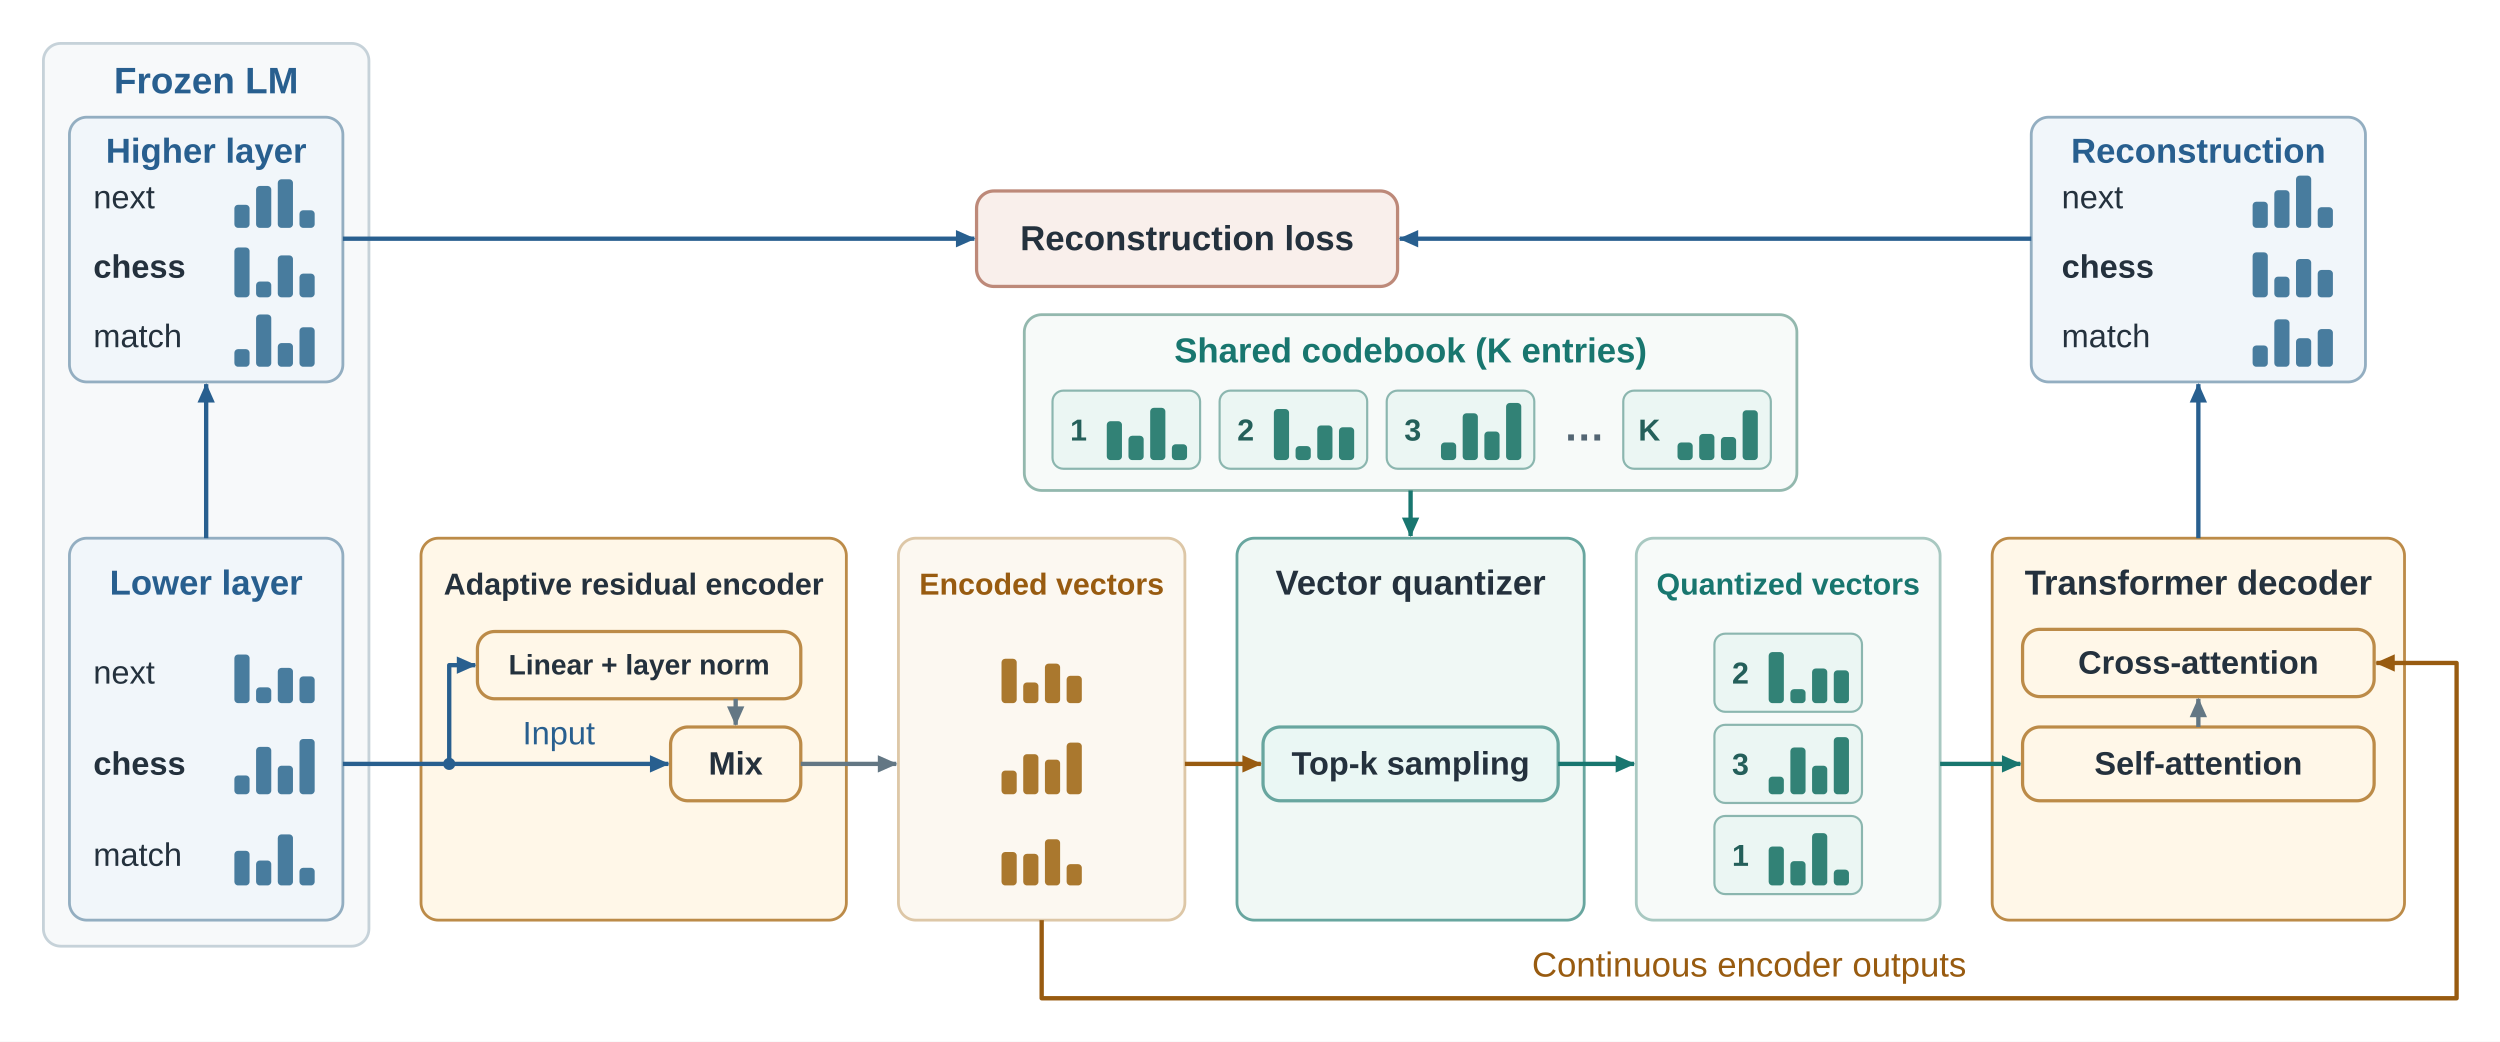
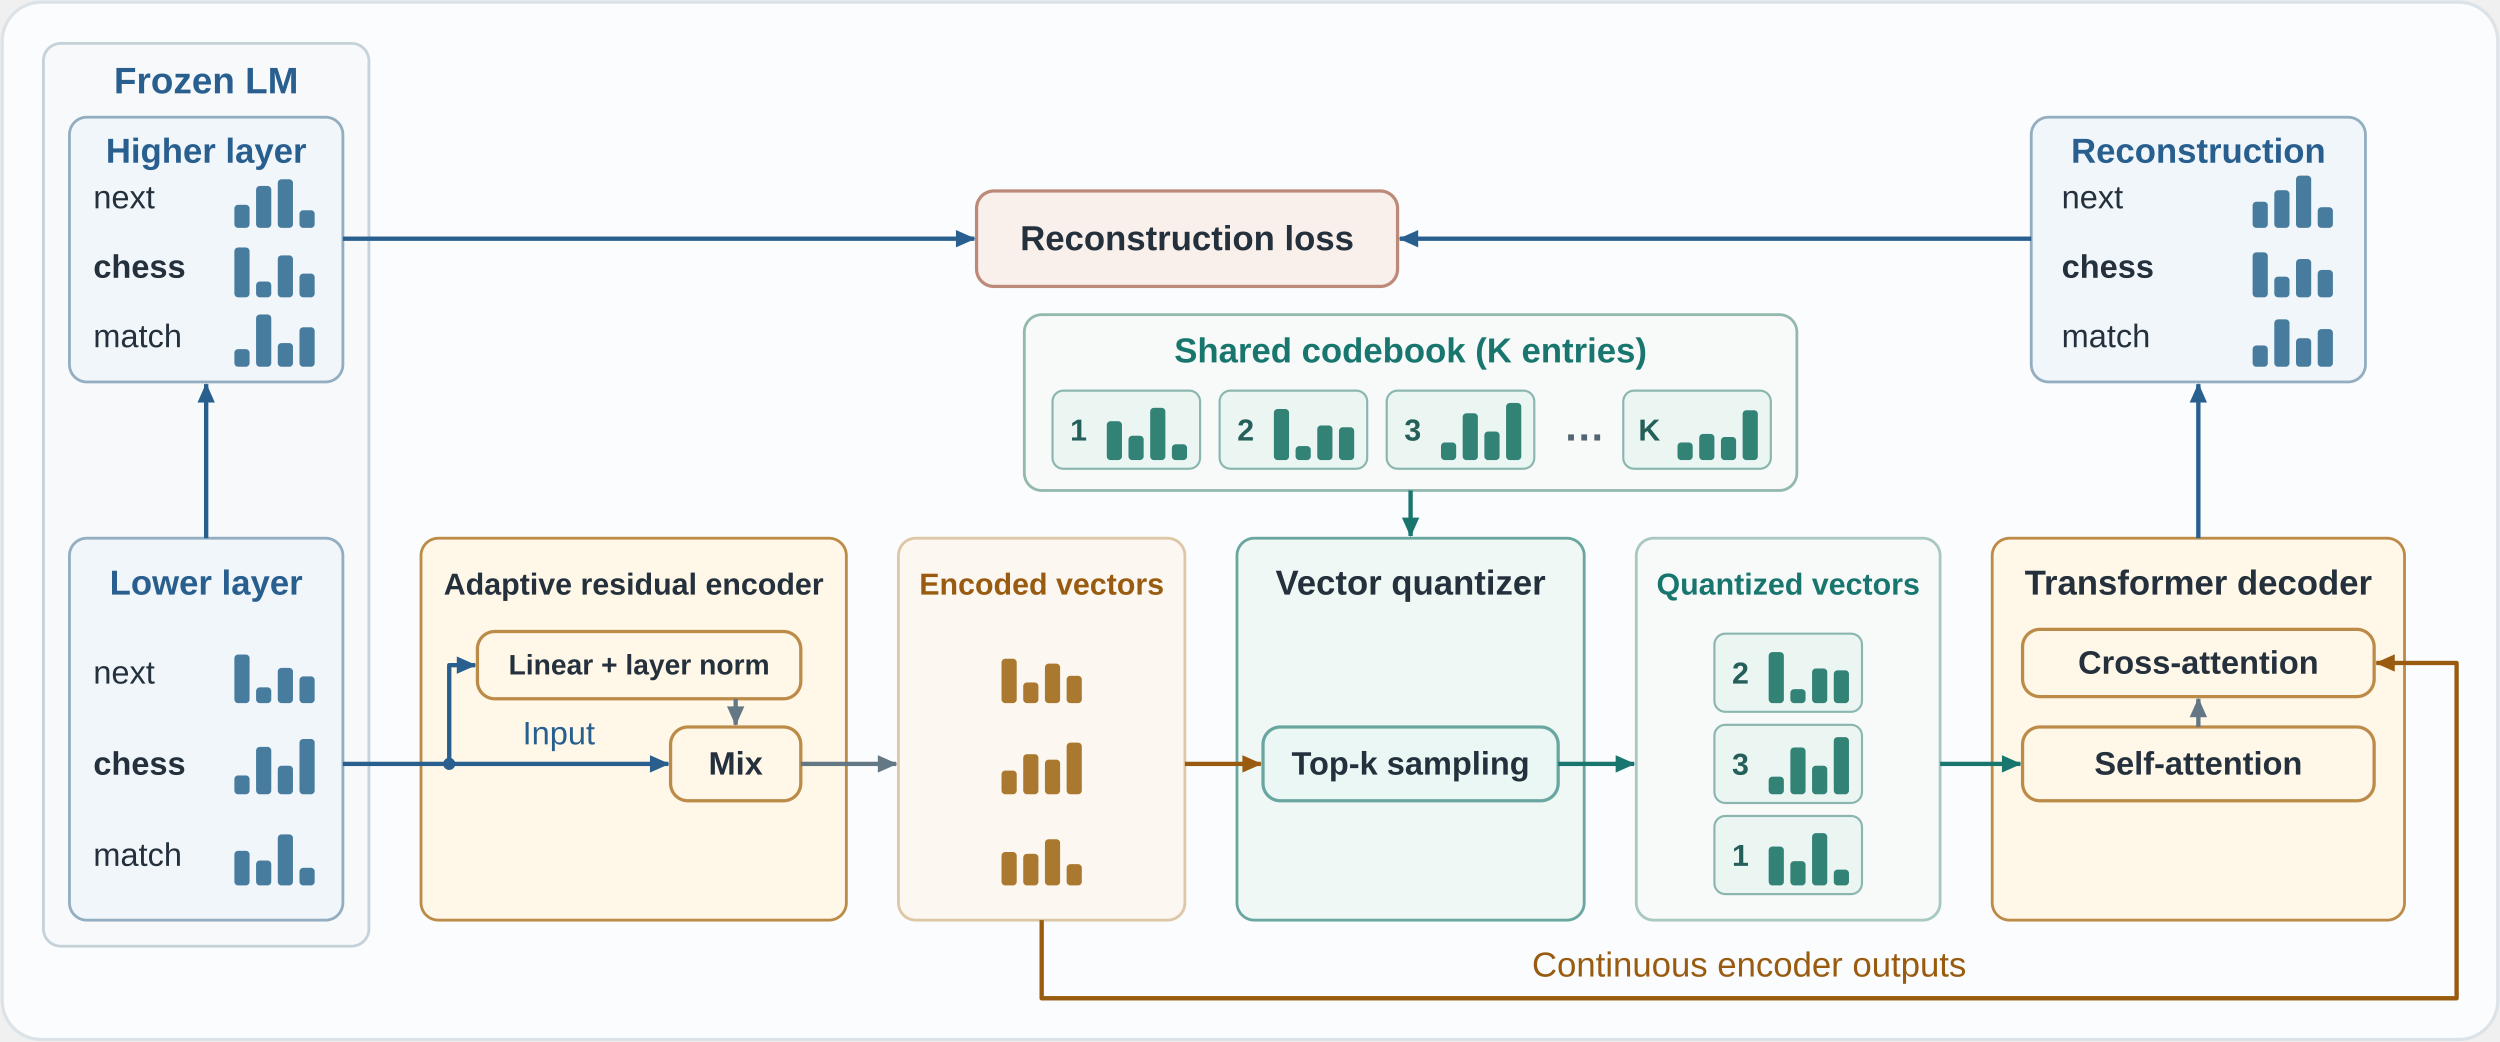
<svg xmlns="http://www.w3.org/2000/svg" width="1152" height="480" viewBox="0 0 1152 480" role="img" aria-labelledby="figure-title figure-description">
  <defs>
    <marker id="arrow-285f8f" markerUnits="userSpaceOnUse" viewBox="0 0 9 8" refX="8.5" refY="4" markerWidth="9" markerHeight="8" orient="auto">
      <path d="M0,0 9,4 0,8 Z" fill="#285f8f" />
    </marker>
    <marker id="arrow-637784" markerUnits="userSpaceOnUse" viewBox="0 0 9 8" refX="8.5" refY="4" markerWidth="9" markerHeight="8" orient="auto">
      <path d="M0,0 9,4 0,8 Z" fill="#637784" />
    </marker>
    <marker id="arrow-18766f" markerUnits="userSpaceOnUse" viewBox="0 0 9 8" refX="8.5" refY="4" markerWidth="9" markerHeight="8" orient="auto">
      <path d="M0,0 9,4 0,8 Z" fill="#18766f" />
    </marker>
    <marker id="arrow-985b10" markerUnits="userSpaceOnUse" viewBox="0 0 9 8" refX="8.5" refY="4" markerWidth="9" markerHeight="8" orient="auto">
      <path d="M0,0 9,4 0,8 Z" fill="#985b10" />
    </marker>
  </defs>
-   <rect width="100%" height="100%" fill="white" />
+   <rect id="figure-frame" x="1" y="1" width="1150" height="478" rx="18" fill="#fbfcfd" stroke="#dce3e8" stroke-width="1.5" aria-hidden="true" />
  <g font-family="Arial, Helvetica, sans-serif">
    <rect id="frozen-lm" x="20" y="20" width="150" height="416" rx="8" fill="#f7f9fa" stroke="#c6d2d9" stroke-width="1.3" />
    <text id="frozen-title" x="95" y="43" font-size="17" font-weight="bold" fill="#285f8f" text-anchor="middle">Frozen LM</text>
    <rect id="upper-layer" x="32" y="54" width="126" height="122" rx="8" fill="#f1f6fa" stroke="#93aec1" stroke-width="1.3" />
    <text id="upper-title" x="95" y="75" font-size="16" font-weight="bold" fill="#285f8f" text-anchor="middle">Higher layer</text>
    <text id="higher-token-next" x="43" y="96" font-size="15" fill="#24313d">next</text>
    <rect id="higher-next-0" x="108" y="94.36" width="7" height="10.64" rx="1.7" fill="#487c9e" />
    <rect id="higher-next-1" x="118" y="85.68" width="7" height="19.32" rx="1.7" fill="#487c9e" />
    <rect id="higher-next-2" x="128" y="82.6" width="7" height="22.4" rx="1.7" fill="#487c9e" />
    <rect id="higher-next-3" x="138" y="96.88" width="7" height="8.12" rx="1.7" fill="#487c9e" />
    <text id="higher-token-chess" x="43" y="128" font-size="15" font-weight="bold" fill="#24313d">chess</text>
    <rect id="higher-chess-0" x="108" y="114.04" width="7" height="22.96" rx="1.7" fill="#487c9e" />
    <rect id="higher-chess-1" x="118" y="129.72" width="7" height="7.28" rx="1.7" fill="#487c9e" />
    <rect id="higher-chess-2" x="128" y="117.68" width="7" height="19.32" rx="1.7" fill="#487c9e" />
    <rect id="higher-chess-3" x="138" y="126.08" width="7" height="10.92" rx="1.7" fill="#487c9e" />
    <text id="higher-token-match" x="43" y="160" font-size="15" fill="#24313d">match</text>
    <rect id="higher-match-0" x="108" y="160.88" width="7" height="8.12" rx="1.7" fill="#487c9e" />
    <rect id="higher-match-1" x="118" y="144.92" width="7" height="24.08" rx="1.7" fill="#487c9e" />
    <rect id="higher-match-2" x="128" y="158.08" width="7" height="10.92" rx="1.7" fill="#487c9e" />
    <rect id="higher-match-3" x="138" y="150.8" width="7" height="18.2" rx="1.7" fill="#487c9e" />
    <rect id="lower-layer" x="32" y="248" width="126" height="176" rx="8" fill="#f1f6fa" stroke="#93aec1" stroke-width="1.3" />
    <text id="lower-title" x="95" y="274" font-size="16" font-weight="bold" fill="#285f8f" text-anchor="middle">Lower layer</text>
    <text id="lower-token-next" x="43" y="315" font-size="15" fill="#24313d">next</text>
    <rect id="lower-next-0" x="108" y="301.6" width="7" height="22.4" rx="1.7" fill="#487c9e" />
    <rect id="lower-next-1" x="118" y="316.72" width="7" height="7.28" rx="1.7" fill="#487c9e" />
    <rect id="lower-next-2" x="128" y="307.76" width="7" height="16.24" rx="1.7" fill="#487c9e" />
    <rect id="lower-next-3" x="138" y="311.68" width="7" height="12.32" rx="1.7" fill="#487c9e" />
    <text id="lower-token-chess" x="43" y="357" font-size="15" font-weight="bold" fill="#24313d">chess</text>
    <rect id="lower-chess-0" x="108" y="357.32" width="7" height="8.68" rx="1.7" fill="#487c9e" />
    <rect id="lower-chess-1" x="118" y="344.16" width="7" height="21.84" rx="1.7" fill="#487c9e" />
    <rect id="lower-chess-2" x="128" y="352.84" width="7" height="13.16" rx="1.7" fill="#487c9e" />
    <rect id="lower-chess-3" x="138" y="340.52" width="7" height="25.48" rx="1.7" fill="#487c9e" />
    <text id="lower-token-match" x="43" y="399" font-size="15" fill="#24313d">match</text>
    <rect id="lower-match-0" x="108" y="392.04" width="7" height="15.96" rx="1.7" fill="#487c9e" />
    <rect id="lower-match-1" x="118" y="396.52" width="7" height="11.48" rx="1.7" fill="#487c9e" />
    <rect id="lower-match-2" x="128" y="384.48" width="7" height="23.52" rx="1.7" fill="#487c9e" />
    <rect id="lower-match-3" x="138" y="399.88" width="7" height="8.12" rx="1.7" fill="#487c9e" />
    <polyline id="lm-forward" points="95,248 95,177" fill="none" stroke="#285f8f" stroke-width="2" stroke-linejoin="round" marker-end="url(#arrow-285f8f)" />
    <rect id="reconstruction" x="936" y="54" width="154" height="122" rx="8" fill="#f1f6fa" stroke="#93aec1" stroke-width="1.3" />
    <text id="recon-title" x="1013" y="75" font-size="16" font-weight="bold" fill="#285f8f" text-anchor="middle">Reconstruction</text>
    <text id="recon-token-next" x="950" y="96" font-size="15" fill="#24313d">next</text>
    <rect id="recon-next-0" x="1038" y="92.96" width="7" height="12.04" rx="1.7" fill="#487c9e" />
    <rect id="recon-next-1" x="1048" y="87.64" width="7" height="17.36" rx="1.7" fill="#487c9e" />
    <rect id="recon-next-2" x="1058" y="80.92" width="7" height="24.08" rx="1.7" fill="#487c9e" />
    <rect id="recon-next-3" x="1068" y="95.48" width="7" height="9.52" rx="1.7" fill="#487c9e" />
    <text id="recon-token-chess" x="950" y="128" font-size="15" font-weight="bold" fill="#24313d">chess</text>
    <rect id="recon-chess-0" x="1038" y="116.28" width="7" height="20.72" rx="1.7" fill="#487c9e" />
    <rect id="recon-chess-1" x="1048" y="127.48" width="7" height="9.52" rx="1.7" fill="#487c9e" />
    <rect id="recon-chess-2" x="1058" y="119.36" width="7" height="17.64" rx="1.7" fill="#487c9e" />
    <rect id="recon-chess-3" x="1068" y="124.4" width="7" height="12.6" rx="1.7" fill="#487c9e" />
    <text id="recon-token-match" x="950" y="160" font-size="15" fill="#24313d">match</text>
    <rect id="recon-match-0" x="1038" y="159.2" width="7" height="9.8" rx="1.7" fill="#487c9e" />
    <rect id="recon-match-1" x="1048" y="147.16" width="7" height="21.84" rx="1.7" fill="#487c9e" />
    <rect id="recon-match-2" x="1058" y="155.84" width="7" height="13.16" rx="1.7" fill="#487c9e" />
    <rect id="recon-match-3" x="1068" y="151.64" width="7" height="17.36" rx="1.7" fill="#487c9e" />
    <rect id="loss" x="450" y="88" width="194" height="44" rx="8" fill="#f9efeb" stroke="#bd8979" stroke-width="1.5" />
    <text id="loss-text" x="547" y="115.28" font-size="16" font-weight="bold" fill="#24313d" text-anchor="middle">Reconstruction loss</text>
    <polyline id="compare-target" points="158,110 449,110" fill="none" stroke="#285f8f" stroke-width="2" stroke-linejoin="round" marker-end="url(#arrow-285f8f)" />
    <polyline id="compare-reconstruction" points="936,110 645,110" fill="none" stroke="#285f8f" stroke-width="2" stroke-linejoin="round" marker-end="url(#arrow-285f8f)" />
    <rect id="encoder" x="194" y="248" width="196" height="176" rx="8" fill="#fff7e8" stroke="#bc8b48" stroke-width="1.3" />
    <text id="encoder-title" x="292" y="274" font-size="14" font-weight="bold" fill="#24313d" text-anchor="middle">Adaptive residual encoder</text>
    <rect id="transform" x="220" y="291" width="149" height="31" rx="8" fill="#fff7e8" stroke="#bc8b48" stroke-width="1.5" />
    <text id="transform-text" x="294.5" y="310.79" font-size="13" font-weight="bold" fill="#24313d" text-anchor="middle">Linear + layer norm</text>
    <rect id="mix" x="309" y="335" width="60" height="34" rx="8" fill="#fff7e8" stroke="#bc8b48" stroke-width="1.5" />
    <text id="mix-text" x="339" y="356.95" font-size="15" font-weight="bold" fill="#24313d" text-anchor="middle">Mix</text>
    <polyline id="read-layer" points="158,352 207,352" fill="none" stroke="#285f8f" stroke-width="2" stroke-linejoin="round" />
    <ellipse id="input-fork" cx="207" cy="352" rx="2.8" ry="2.8" fill="#285f8f" />
    <polyline id="transform-input" points="207,352 207,306.5 219,306.5" fill="none" stroke="#285f8f" stroke-width="2" stroke-linejoin="round" marker-end="url(#arrow-285f8f)" />
    <polyline id="transform-output" points="339,322 339,334" fill="none" stroke="#637784" stroke-width="2" stroke-linejoin="round" marker-end="url(#arrow-637784)" />
    <polyline id="residual" points="207,352 308,352" fill="none" stroke="#285f8f" stroke-width="2" stroke-linejoin="round" marker-end="url(#arrow-285f8f)" />
    <text id="residual-caption" x="257.5" y="343" font-size="15" fill="#285f8f" text-anchor="middle">Input</text>
    <rect id="encoded" x="414" y="248" width="132" height="176" rx="8" fill="#fcf8f1" stroke="#ddc7a7" stroke-width="1.3" />
    <text id="encoded-title" x="480" y="274" font-size="14" font-weight="bold" fill="#985b10" text-anchor="middle">Encoded vectors</text>
    <polyline id="encode-sequence" points="369,352 413,352" fill="none" stroke="#637784" stroke-width="2" stroke-linejoin="round" marker-end="url(#arrow-637784)" />
    <rect id="encoded-next-0" x="461.5" y="303.56" width="7" height="20.44" rx="1.7" fill="#aa782e" />
    <rect id="encoded-next-1" x="471.5" y="314.48" width="7" height="9.52" rx="1.7" fill="#aa782e" />
    <rect id="encoded-next-2" x="481.5" y="305.8" width="7" height="18.2" rx="1.7" fill="#aa782e" />
    <rect id="encoded-next-3" x="491.5" y="311.4" width="7" height="12.6" rx="1.7" fill="#aa782e" />
    <rect id="encoded-chess-0" x="461.5" y="355.08" width="7" height="10.92" rx="1.7" fill="#aa782e" />
    <rect id="encoded-chess-1" x="471.5" y="347.52" width="7" height="18.48" rx="1.7" fill="#aa782e" />
    <rect id="encoded-chess-2" x="481.5" y="350.04" width="7" height="15.96" rx="1.7" fill="#aa782e" />
    <rect id="encoded-chess-3" x="491.5" y="342.2" width="7" height="23.8" rx="1.7" fill="#aa782e" />
    <rect id="encoded-match-0" x="461.5" y="392.6" width="7" height="15.4" rx="1.7" fill="#aa782e" />
    <rect id="encoded-match-1" x="471.5" y="393.44" width="7" height="14.56" rx="1.7" fill="#aa782e" />
    <rect id="encoded-match-2" x="481.5" y="386.72" width="7" height="21.28" rx="1.7" fill="#aa782e" />
    <rect id="encoded-match-3" x="491.5" y="398.2" width="7" height="9.8" rx="1.7" fill="#aa782e" />
    <rect id="codebook" x="472" y="145" width="356" height="81" rx="8" fill="#f7faf9" stroke="#93b8ae" stroke-width="1.3" />
    <text id="bank-title" x="650" y="167" font-size="16" font-weight="bold" fill="#18766f" text-anchor="middle">Shared codebook (K entries)</text>
    <rect id="bank-1" x="485" y="180" width="68" height="36" rx="5" fill="#ebf6f3" stroke="#8bb6af" stroke-width="1" />
    <text id="bank-1-index" x="497" y="203" font-size="14" font-weight="bold" fill="#245f5a" text-anchor="middle">1</text>
    <rect id="bank-1-vector-0" x="510" y="194.08" width="7" height="17.92" rx="1.7" fill="#328276" />
    <rect id="bank-1-vector-1" x="520" y="200.8" width="7" height="11.2" rx="1.7" fill="#328276" />
    <rect id="bank-1-vector-2" x="530" y="187.92" width="7" height="24.08" rx="1.7" fill="#328276" />
    <rect id="bank-1-vector-3" x="540" y="204.72" width="7" height="7.28" rx="1.7" fill="#328276" />
    <rect id="bank-2" x="562" y="180" width="68" height="36" rx="5" fill="#ebf6f3" stroke="#8bb6af" stroke-width="1" />
    <text id="bank-2-index" x="574" y="203" font-size="14" font-weight="bold" fill="#245f5a" text-anchor="middle">2</text>
    <rect id="bank-2-vector-0" x="587" y="188.48" width="7" height="23.52" rx="1.7" fill="#328276" />
    <rect id="bank-2-vector-1" x="597" y="205.56" width="7" height="6.44" rx="1.7" fill="#328276" />
    <rect id="bank-2-vector-2" x="607" y="196.04" width="7" height="15.96" rx="1.7" fill="#328276" />
    <rect id="bank-2-vector-3" x="617" y="196.88" width="7" height="15.12" rx="1.7" fill="#328276" />
    <rect id="bank-3" x="639" y="180" width="68" height="36" rx="5" fill="#ebf6f3" stroke="#8bb6af" stroke-width="1" />
    <text id="bank-3-index" x="651" y="203" font-size="14" font-weight="bold" fill="#245f5a" text-anchor="middle">3</text>
    <rect id="bank-3-vector-0" x="664" y="203.88" width="7" height="8.12" rx="1.7" fill="#328276" />
    <rect id="bank-3-vector-1" x="674" y="190.44" width="7" height="21.56" rx="1.7" fill="#328276" />
    <rect id="bank-3-vector-2" x="684" y="198.84" width="7" height="13.16" rx="1.7" fill="#328276" />
    <rect id="bank-3-vector-3" x="694" y="185.68" width="7" height="26.32" rx="1.7" fill="#328276" />
    <rect id="bank-K" x="748" y="180" width="68" height="36" rx="5" fill="#ebf6f3" stroke="#8bb6af" stroke-width="1" />
    <text id="bank-K-index" x="760" y="203" font-size="14" font-weight="bold" fill="#245f5a" text-anchor="middle">K</text>
    <rect id="bank-K-vector-0" x="773" y="203.88" width="7" height="8.12" rx="1.7" fill="#328276" />
    <rect id="bank-K-vector-1" x="783" y="199.96" width="7" height="12.04" rx="1.7" fill="#328276" />
    <rect id="bank-K-vector-2" x="793" y="201.36" width="7" height="10.64" rx="1.7" fill="#328276" />
    <rect id="bank-K-vector-3" x="803" y="189.04" width="7" height="22.96" rx="1.7" fill="#328276" />
    <text id="omitted-rows" x="730" y="203" font-size="19" font-weight="bold" fill="#536573" text-anchor="middle">…</text>
    <rect id="quantizer" x="570" y="248" width="160" height="176" rx="8" fill="#f0f8f5" stroke="#68a69f" stroke-width="1.3" />
    <text id="quantizer-title" x="650" y="274" font-size="16" font-weight="bold" fill="#24313d" text-anchor="middle">Vector quantizer</text>
    <rect id="sample" x="582" y="335" width="136" height="34" rx="8" fill="#eaf7f4" stroke="#68a69f" stroke-width="1.5" />
    <text id="sample-text" x="650" y="356.95" font-size="15" font-weight="bold" fill="#24313d" text-anchor="middle">Top-k sampling</text>
    <polyline id="bank-to-q" points="650,226 650,247" fill="none" stroke="#18766f" stroke-width="2" stroke-linejoin="round" marker-end="url(#arrow-18766f)" />
    <polyline id="to-lookup" points="546,352 581,352" fill="none" stroke="#985b10" stroke-width="2" stroke-linejoin="round" marker-end="url(#arrow-985b10)" />
    <rect id="selected" x="754" y="248" width="140" height="176" rx="8" fill="#f7faf9" stroke="#a8c8c1" stroke-width="1.3" />
    <text id="selected-title" x="824" y="274" font-size="14" font-weight="bold" fill="#18766f" text-anchor="middle">Quantized vectors</text>
    <rect id="selected-2" x="790" y="292" width="68" height="36" rx="5" fill="#ebf6f3" stroke="#8bb6af" stroke-width="1" />
    <text id="selected-2-index" x="802" y="315" font-size="14" font-weight="bold" fill="#245f5a" text-anchor="middle">2</text>
    <rect id="selected-2-vector-0" x="815" y="300.48" width="7" height="23.52" rx="1.7" fill="#328276" />
    <rect id="selected-2-vector-1" x="825" y="317.56" width="7" height="6.44" rx="1.7" fill="#328276" />
    <rect id="selected-2-vector-2" x="835" y="308.04" width="7" height="15.96" rx="1.7" fill="#328276" />
    <rect id="selected-2-vector-3" x="845" y="308.88" width="7" height="15.12" rx="1.7" fill="#328276" />
    <rect id="selected-3" x="790" y="334" width="68" height="36" rx="5" fill="#ebf6f3" stroke="#8bb6af" stroke-width="1" />
    <text id="selected-3-index" x="802" y="357" font-size="14" font-weight="bold" fill="#245f5a" text-anchor="middle">3</text>
    <rect id="selected-3-vector-0" x="815" y="357.88" width="7" height="8.12" rx="1.7" fill="#328276" />
    <rect id="selected-3-vector-1" x="825" y="344.44" width="7" height="21.56" rx="1.7" fill="#328276" />
    <rect id="selected-3-vector-2" x="835" y="352.84" width="7" height="13.16" rx="1.7" fill="#328276" />
    <rect id="selected-3-vector-3" x="845" y="339.68" width="7" height="26.32" rx="1.7" fill="#328276" />
    <rect id="selected-1" x="790" y="376" width="68" height="36" rx="5" fill="#ebf6f3" stroke="#8bb6af" stroke-width="1" />
    <text id="selected-1-index" x="802" y="399" font-size="14" font-weight="bold" fill="#245f5a" text-anchor="middle">1</text>
    <rect id="selected-1-vector-0" x="815" y="390.08" width="7" height="17.92" rx="1.7" fill="#328276" />
    <rect id="selected-1-vector-1" x="825" y="396.8" width="7" height="11.2" rx="1.7" fill="#328276" />
    <rect id="selected-1-vector-2" x="835" y="383.92" width="7" height="24.08" rx="1.7" fill="#328276" />
    <rect id="selected-1-vector-3" x="845" y="400.72" width="7" height="7.28" rx="1.7" fill="#328276" />
    <polyline id="selected-sequence" points="718,352 753,352" fill="none" stroke="#18766f" stroke-width="2" stroke-linejoin="round" marker-end="url(#arrow-18766f)" />
    <rect id="decoder" x="918" y="248" width="190" height="176" rx="8" fill="#fff7e8" stroke="#bc8b48" stroke-width="1.3" />
    <text id="decoder-title" x="1013" y="274" font-size="16" font-weight="bold" fill="#24313d" text-anchor="middle">Transformer decoder</text>
    <rect id="cross" x="932" y="290" width="162" height="31" rx="8" fill="#fff7e8" stroke="#bc8b48" stroke-width="1.5" />
    <text id="cross-text" x="1013" y="310.45" font-size="15" font-weight="bold" fill="#24313d" text-anchor="middle">Cross-attention</text>
    <rect id="self" x="932" y="335" width="162" height="34" rx="8" fill="#fff7e8" stroke="#bc8b48" stroke-width="1.5" />
    <text id="self-text" x="1013" y="356.95" font-size="15" font-weight="bold" fill="#24313d" text-anchor="middle">Self-attention</text>
    <polyline id="to-self" points="894,352 931,352" fill="none" stroke="#18766f" stroke-width="2" stroke-linejoin="round" marker-end="url(#arrow-18766f)" />
    <polyline id="self-to-cross" points="1013,335 1013,322" fill="none" stroke="#637784" stroke-width="2" stroke-linejoin="round" marker-end="url(#arrow-637784)" />
    <polyline id="decoder-readout" points="1013,248 1013,177" fill="none" stroke="#285f8f" stroke-width="2" stroke-linejoin="round" marker-end="url(#arrow-285f8f)" />
    <polyline id="context" points="480,424 480,460 1132,460 1132,305.5 1095,305.5" fill="none" stroke="#985b10" stroke-width="2" stroke-linejoin="round" marker-end="url(#arrow-985b10)" />
    <text id="memory-title" x="806" y="450" font-size="16" fill="#985b10" text-anchor="middle">Continuous encoder outputs</text>
  </g>
</svg>
